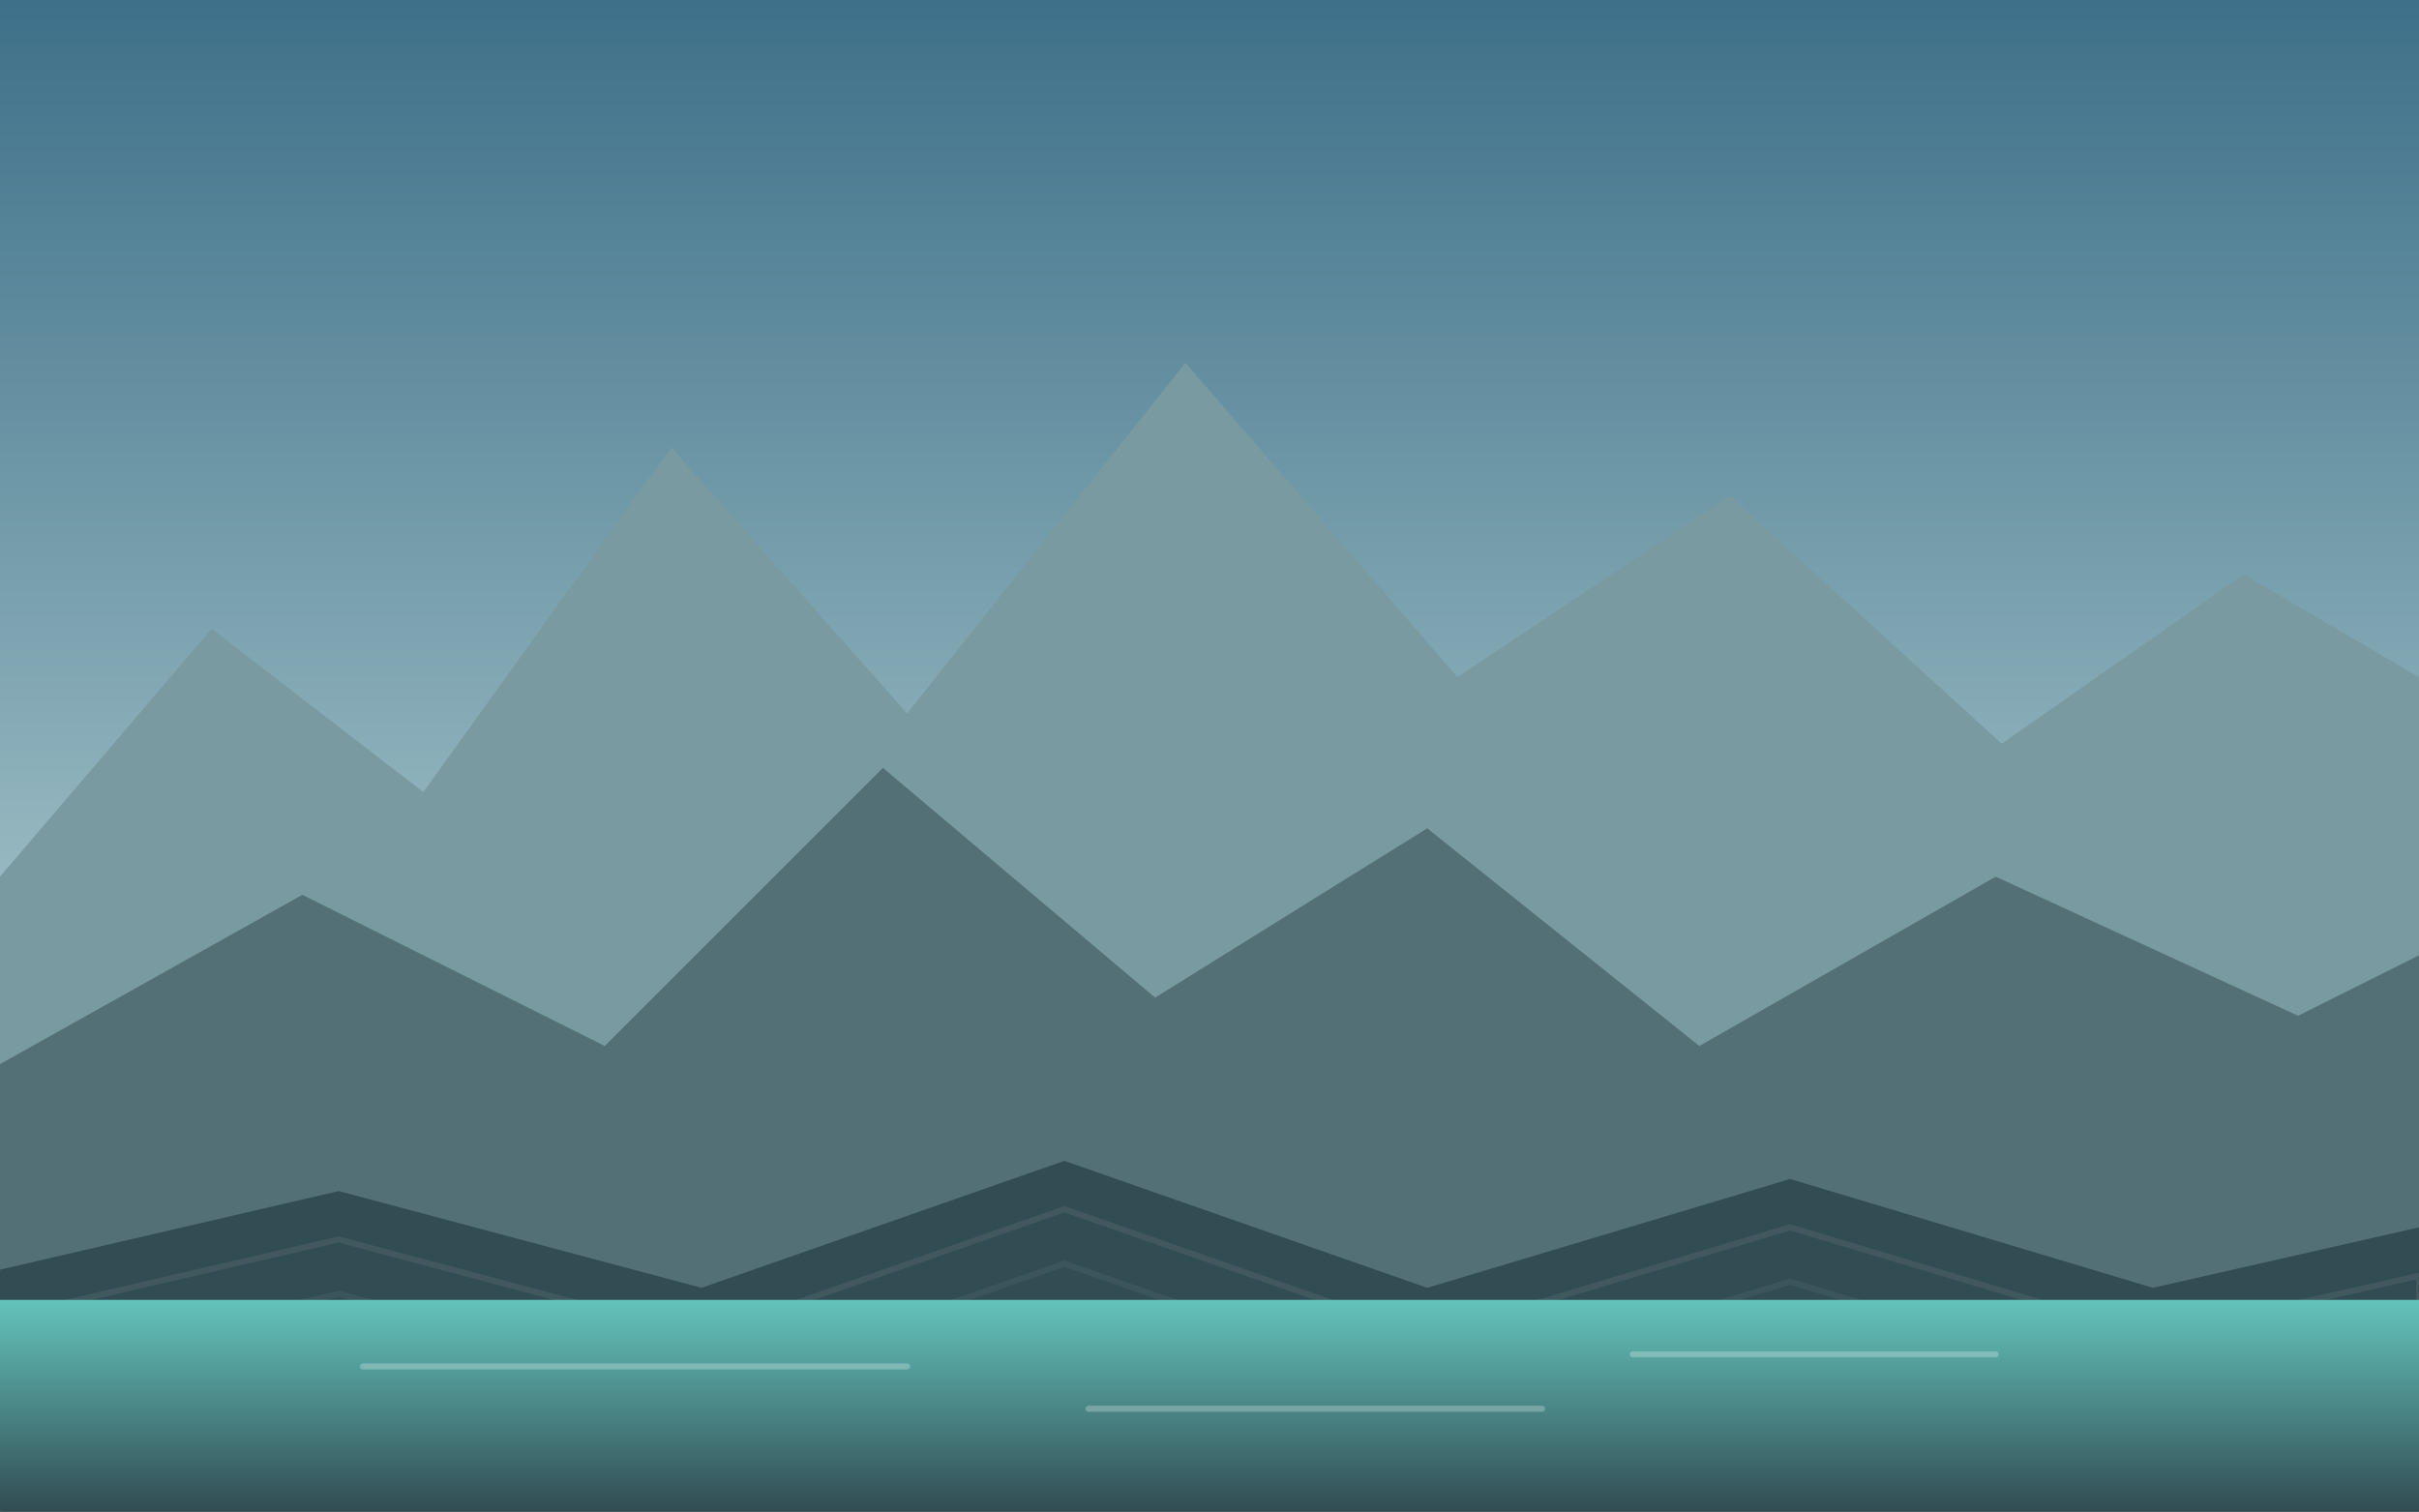
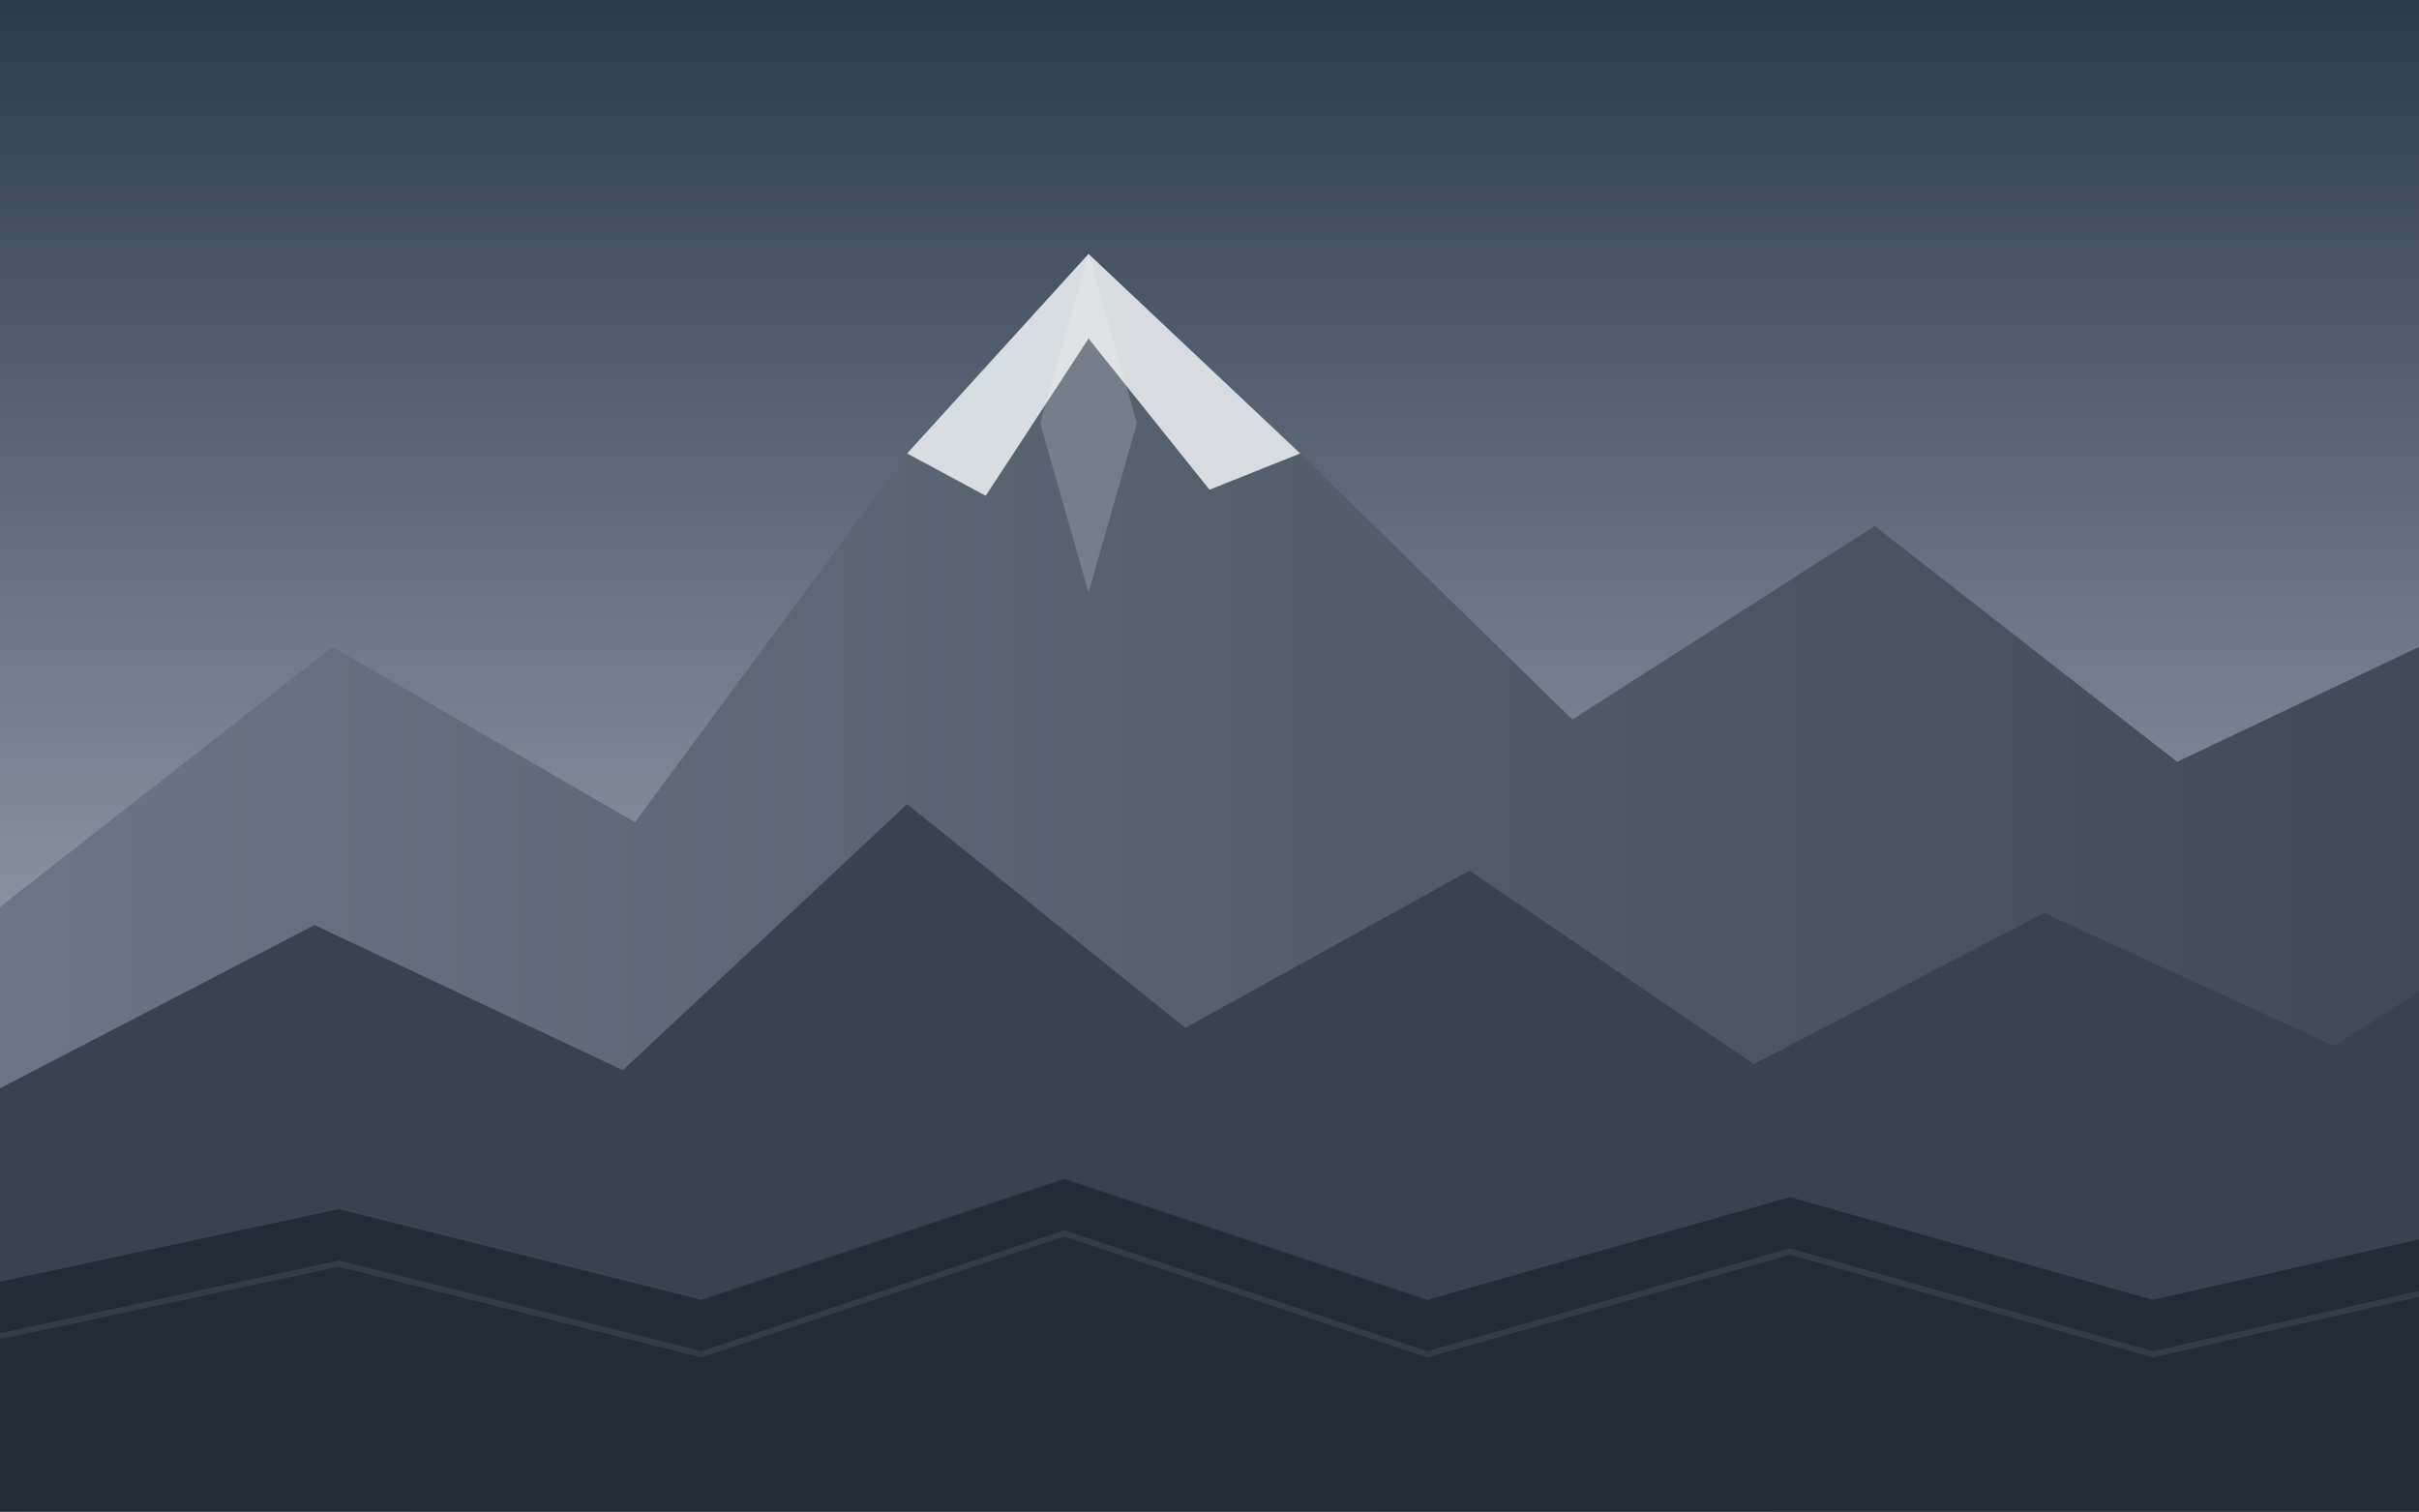
<svg xmlns="http://www.w3.org/2000/svg" viewBox="0 0 800 500" preserveAspectRatio="xMidYMid slice" role="img">
  <defs>
    <linearGradient id="d3csky" x1="0" y1="0" x2="0" y2="1">
-       <stop offset="0" stop-color="#3e7089" />
-       <stop offset="1" stop-color="#d6ece8" />
+       <stop offset="0" stop-color="#2c3b4c" />
+       <stop offset="1" stop-color="#c3ced6" />
    </linearGradient>
-     <linearGradient id="d3clk" x1="0" y1="0" x2="0" y2="1">
-       <stop offset="0" stop-color="#63c3bb" />
-       <stop offset="1" stop-color="#324c53" />
-     </linearGradient>
-     <linearGradient id="d3cmist" x1="0" y1="0" x2="0" y2="1">
-       <stop offset="0" stop-color="#ffffff" stop-opacity="0" />
-       <stop offset="1" stop-color="#ffffff" stop-opacity=".55" />
+     <linearGradient id="d3crock" x1="0" y1="0" x2="1" y2="0">
+       <stop offset="0" stop-color="#6a7683" />
+       <stop offset="1" stop-color="#3f4a56" />
    </linearGradient>
  </defs>
  <rect width="800" height="500" fill="url(#d3csky)" />
-   <path d="M0,290 L70,208 L140,262 L222,148 L300,236 L392,120 L482,224 L572,164 L662,246 L742,190 L800,224 L800,500 L0,500 Z" fill="#7a9aa1" />
-   <path d="M0,352 L100,296 L200,346 L292,254 L382,330 L472,274 L562,346 L660,290 L760,336 L800,316 L800,500 L0,500 Z" fill="#537076" />
-   <path d="M0,420 L112,394 L232,426 L352,384 L472,426 L592,390 L712,426 L800,406 L800,500 L0,500 Z" fill="#324c53" />
-   <path d="M0,420 L112,394 L232,426 L352,384 L472,426 L592,390 L712,426 L800,406 L800,500 L0,500 Z" fill="none" stroke="#ffffff" stroke-opacity=".07" stroke-width="2" transform="translate(0,16)" />
-   <path d="M0,420 L112,394 L232,426 L352,384 L472,426 L592,390 L712,426 L800,406 L800,500 L0,500 Z" fill="none" stroke="#ffffff" stroke-opacity=".05" stroke-width="2" transform="translate(0,34)" />
-   <rect x="0" y="430" width="800" height="70" fill="url(#d3clk)" />
-   <path d="M120 452h180M360 466h150M540 448h120" stroke="#ffffff" stroke-opacity=".25" stroke-width="2" stroke-linecap="round" />
+   <path d="M0,300 L110,214 L210,272 L300,150 L360,84 L430,150 L520,238 L620,174 L720,252 L800,214 L800,500 L0,500 Z" fill="url(#d3crock)" />
+   <path d="M300,150 L360,84 L430,150 L400,162 L360,112 L326,164 Z" fill="#eef2f5" opacity=".85" />
+   <path d="M360,84 L376,140 L360,196 L344,140 Z" fill="#ffffff" opacity=".18" />
+   <path d="M0,360 L104,306 L206,354 L300,266 L392,340 L486,288 L580,352 L676,302 L772,346 L800,328 L800,500 L0,500 Z" fill="#39434f" />
+   <path d="M0,424 L112,400 L232,430 L352,390 L472,430 L592,396 L712,430 L800,410 L800,500 L0,500 Z" fill="#232b35" />
+   <path d="M0,424 L112,400 L232,430 L352,390 L472,430 L592,396 L712,430 L800,410" fill="none" stroke="#ffffff" stroke-opacity=".08" stroke-width="2" transform="translate(0,18)" />
</svg>
